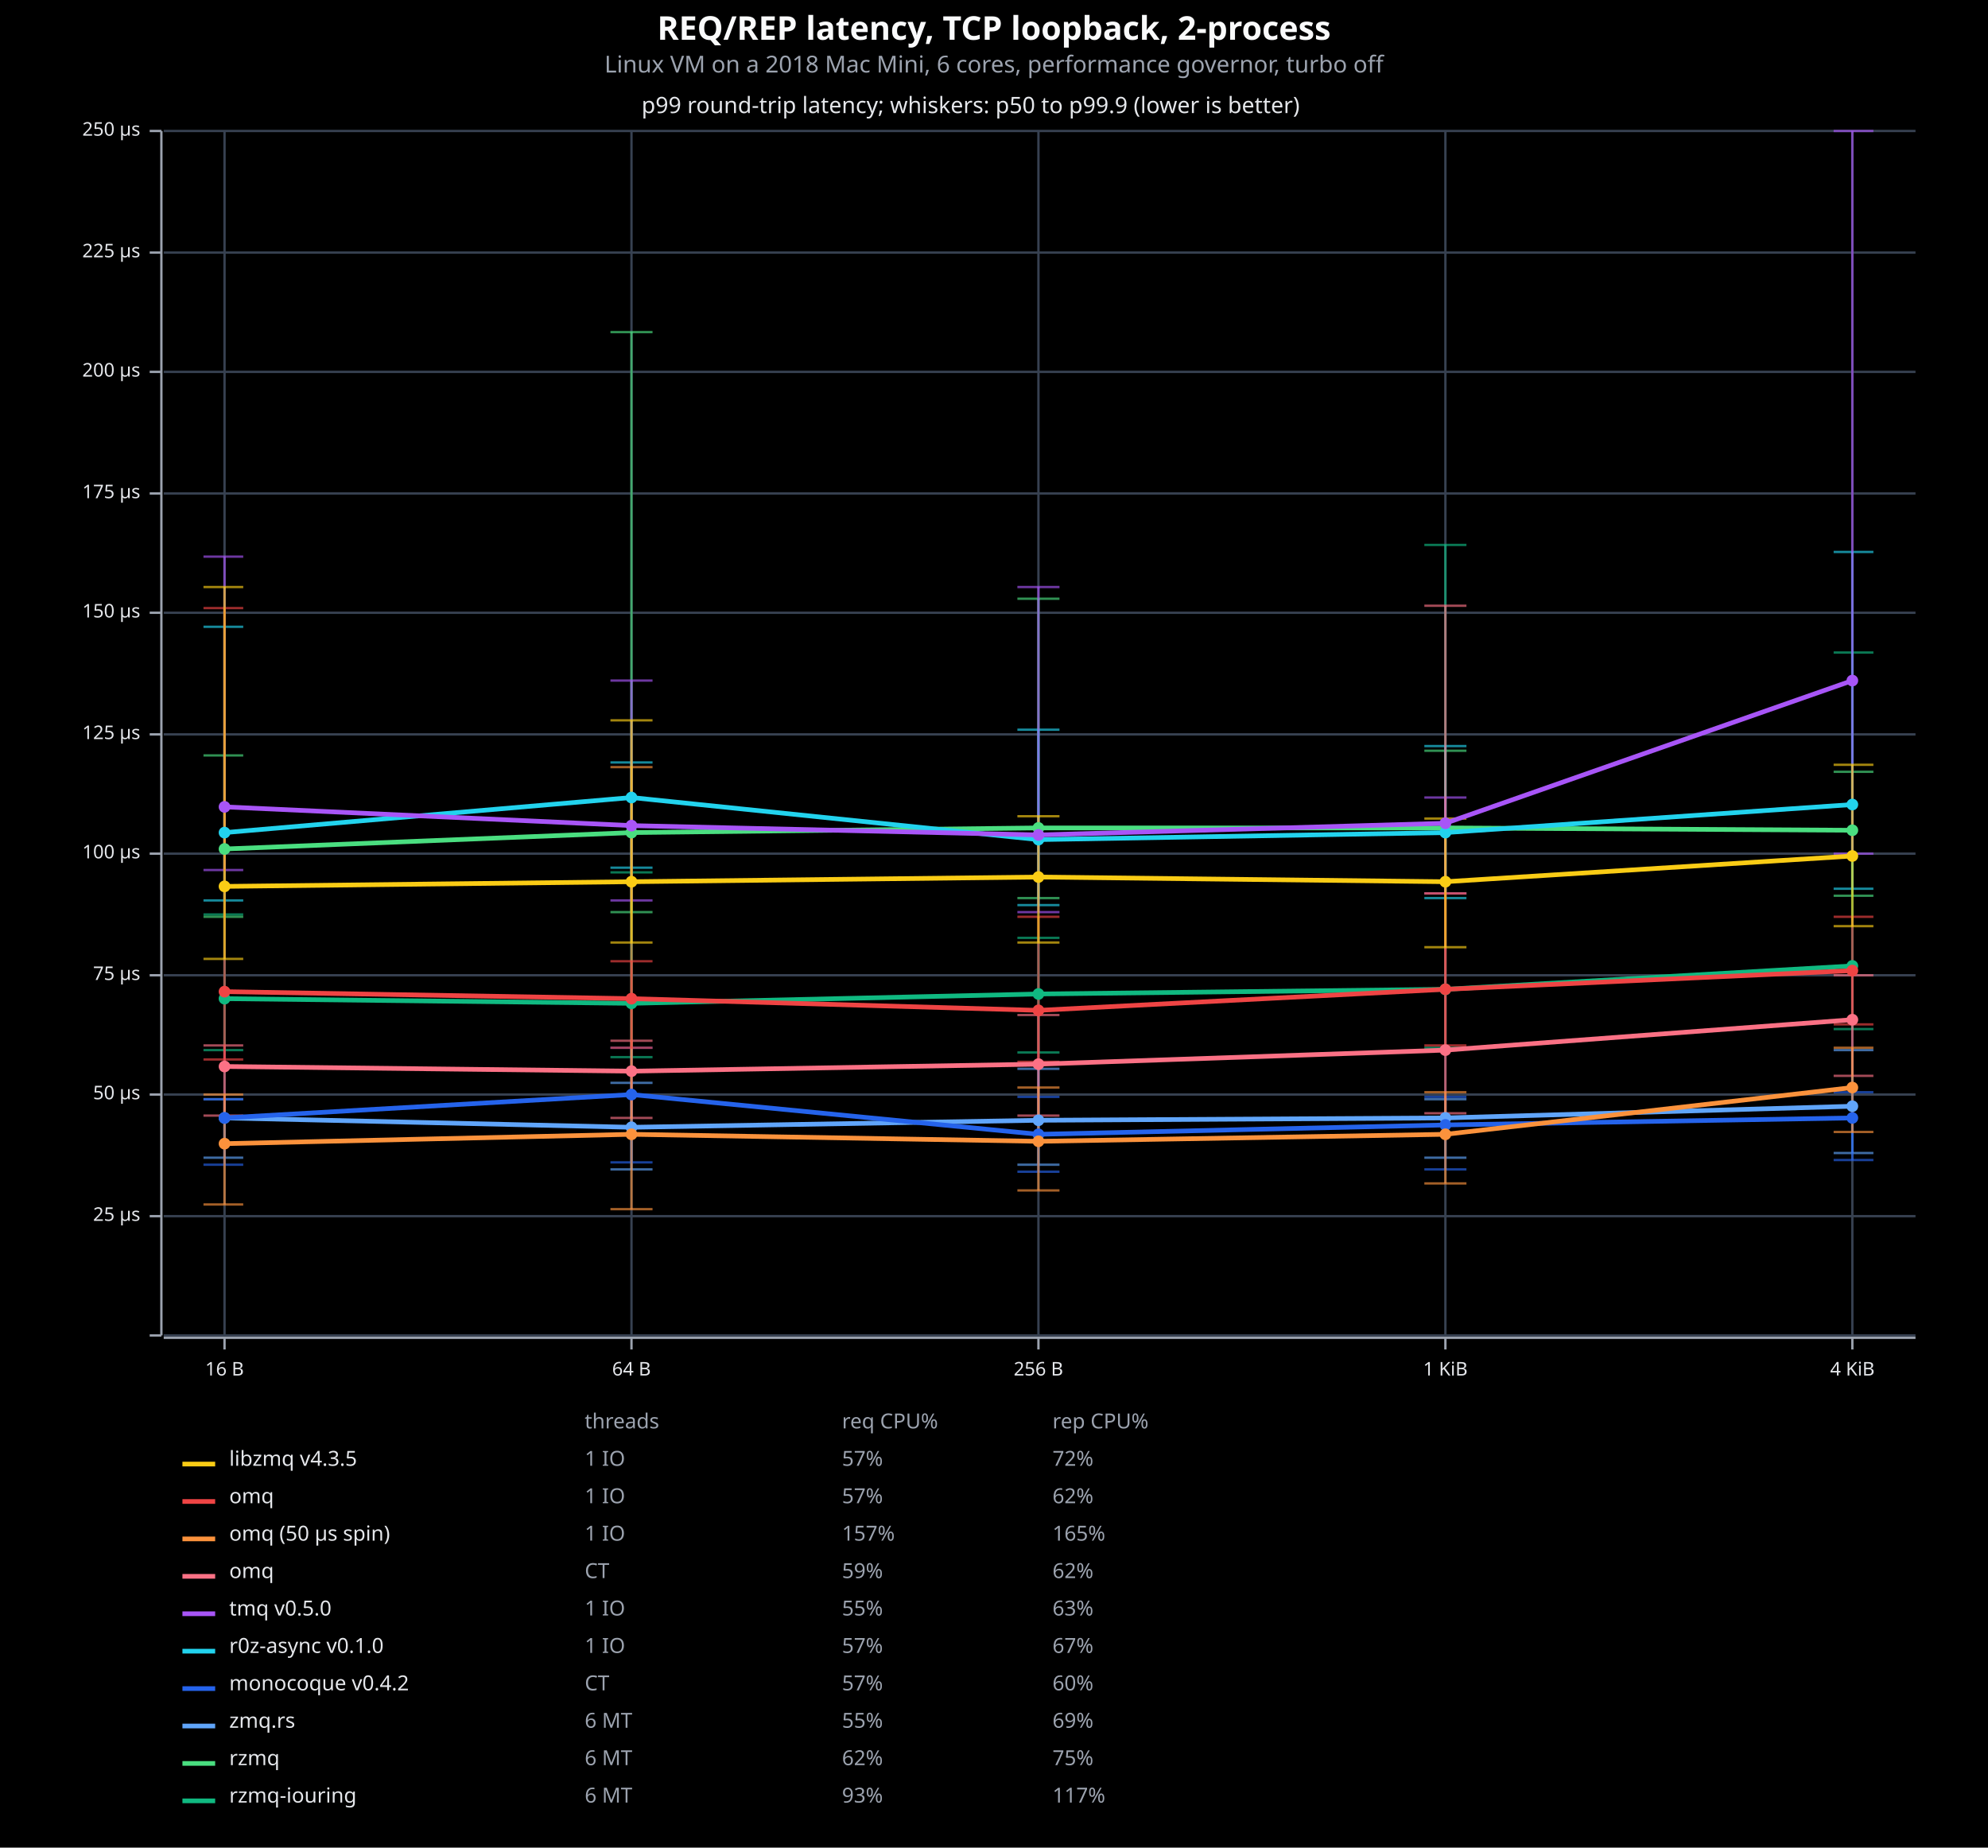
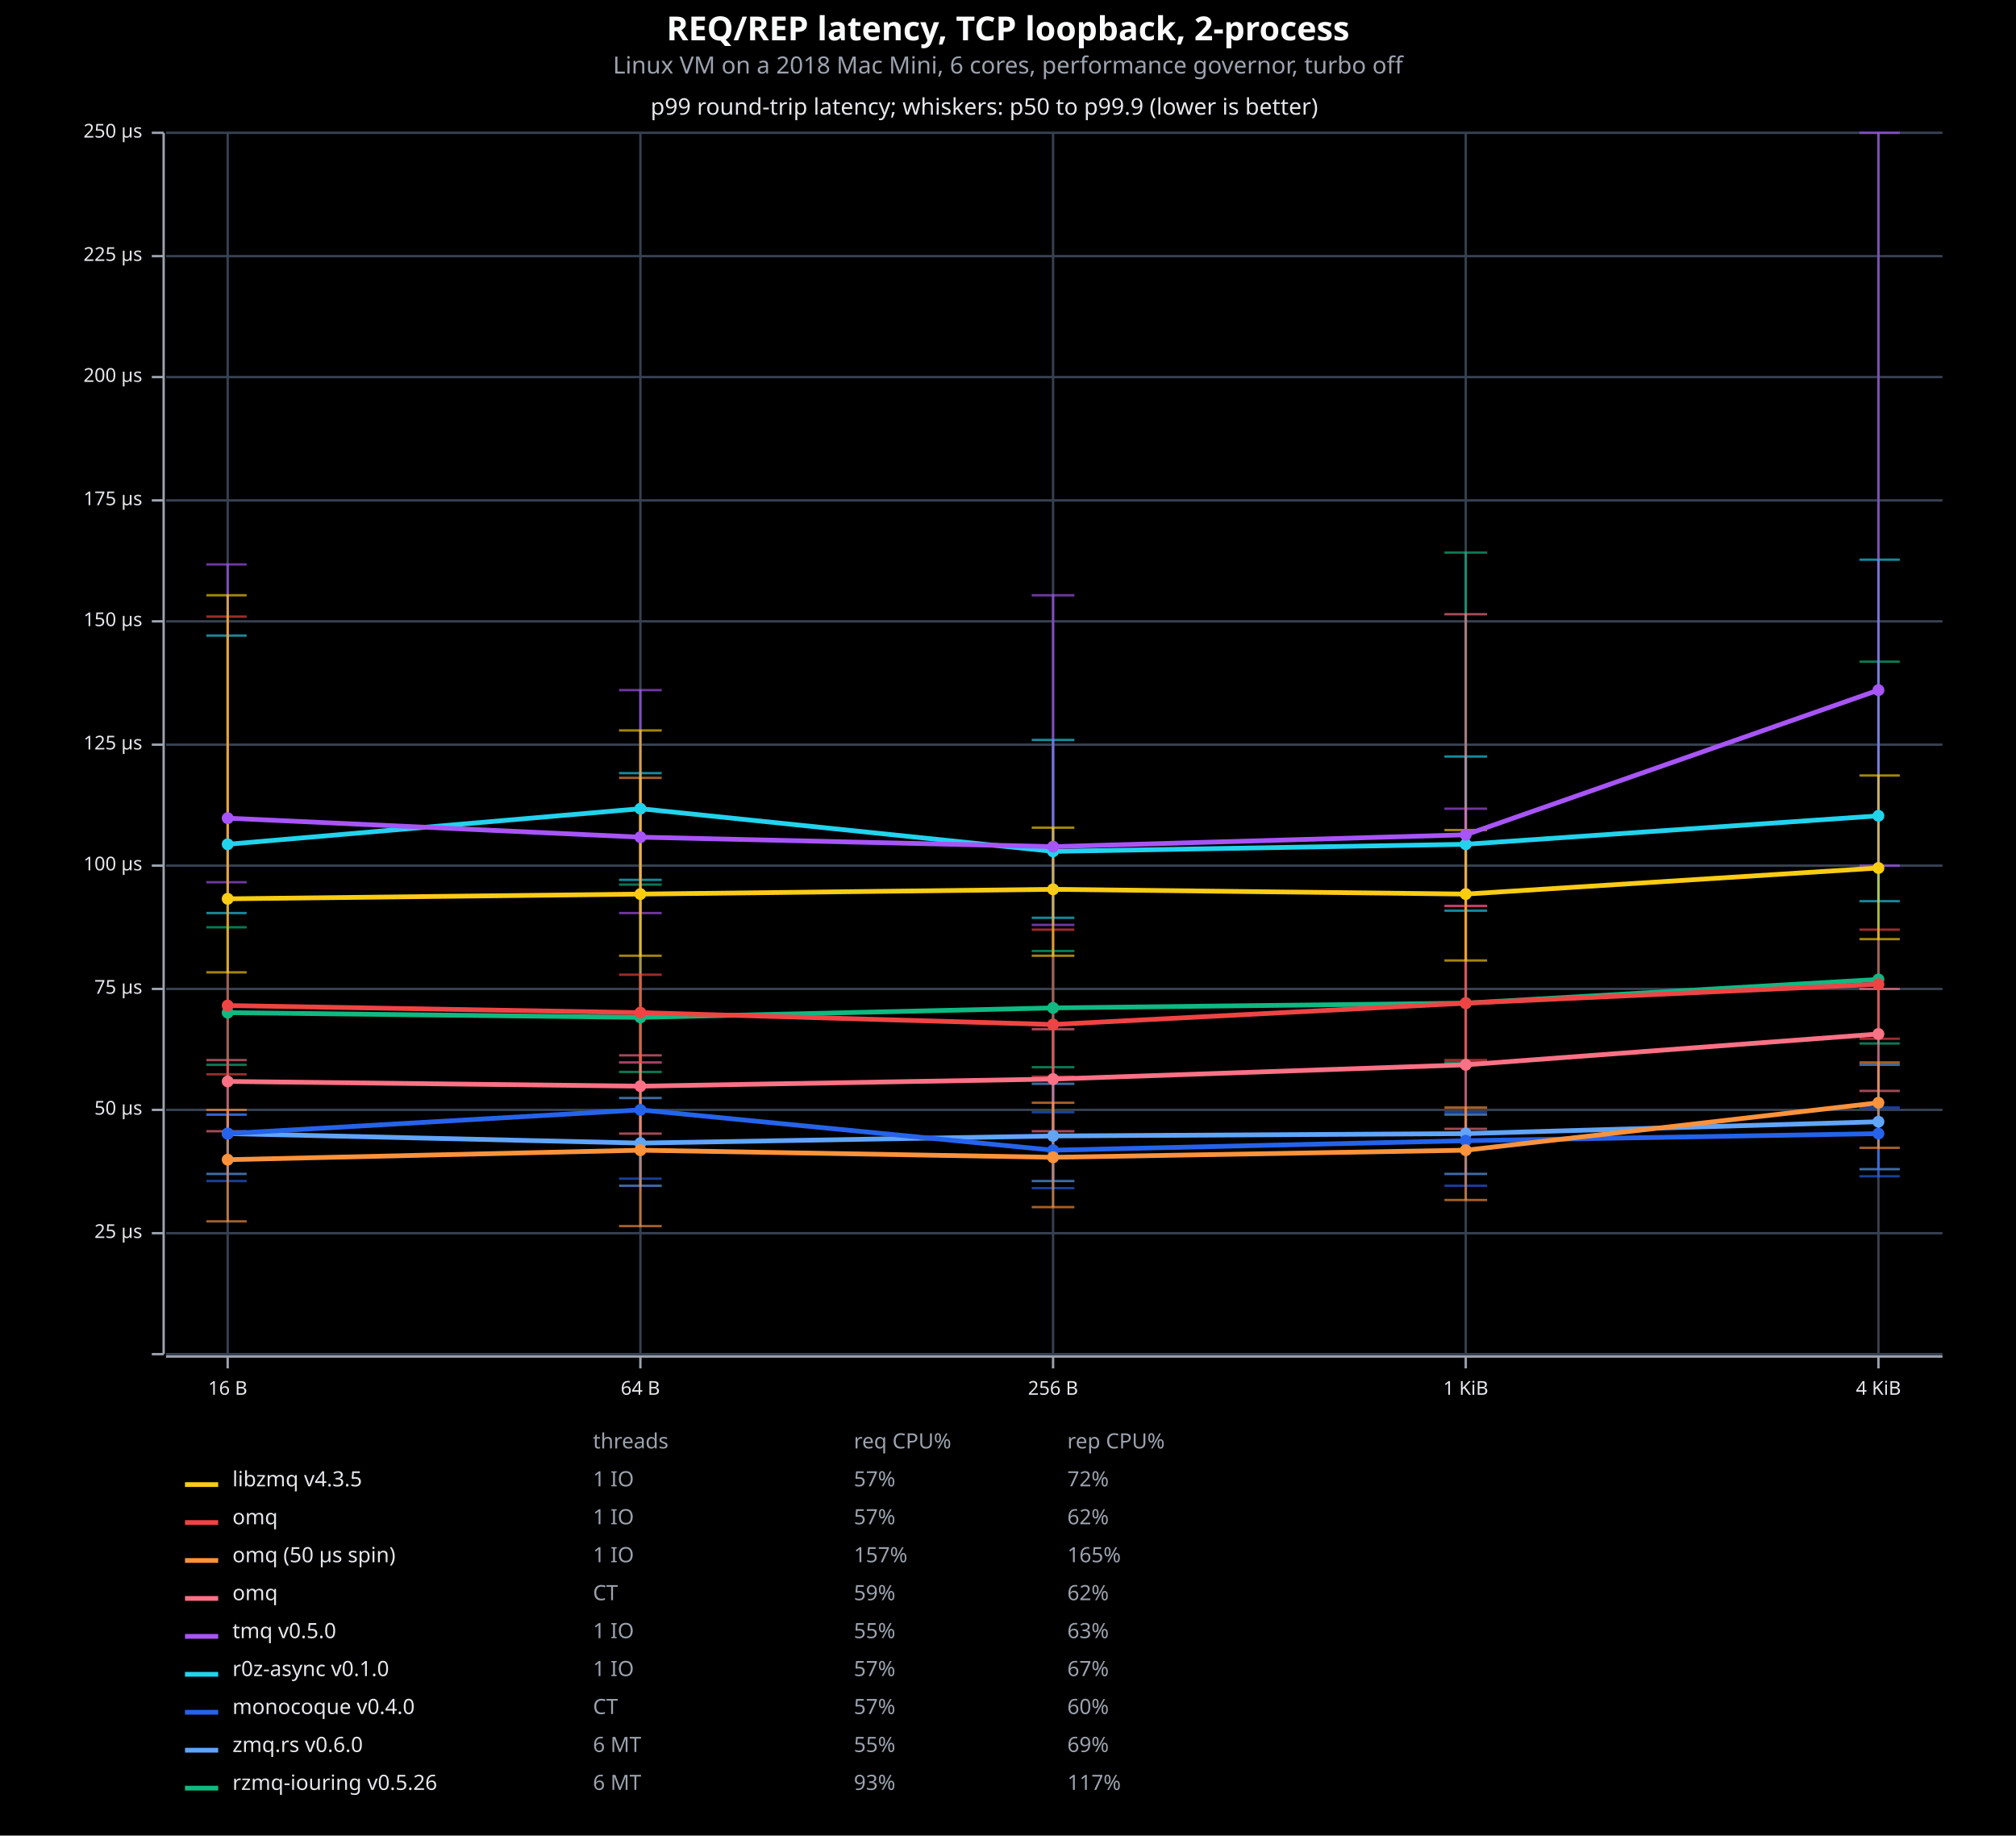
- <svg xmlns="http://www.w3.org/2000/svg" viewBox="0 0 850 790" font-family="system-ui, -apple-system, sans-serif">
-   <rect x="0" y="0" width="850" height="790" opacity="1" fill="#000000" stroke="none" />
+ <svg xmlns="http://www.w3.org/2000/svg" viewBox="0 0 850 774" font-family="system-ui, -apple-system, sans-serif">
+   <rect x="0" y="0" width="850" height="774" opacity="1" fill="#000000" stroke="none" />
  <text x="425" y="17" text-anchor="middle" font-family="sans-serif" font-size="14" font-weight="bold" fill="#F9FAFB">REQ/REP latency, TCP loopback, 2-process</text>
  <text x="425" y="31" text-anchor="middle" font-family="sans-serif" font-size="10" fill="#9CA3AF">Linux VM on a 2018 Mac Mini, 6 cores, performance governor, turbo off</text>
  <text x="415" y="41" dy="0.76em" text-anchor="middle" font-family="sans-serif" font-size="9.677" opacity="1" fill="#E5E7EB">
p99 round-trip latency; whiskers: p50 to p99.9 (lower is better)
</text>
  <line opacity="1" stroke="#374151" stroke-width="1" x1="96" y1="571" x2="96" y2="56" />
  <line opacity="1" stroke="#374151" stroke-width="1" x1="270" y1="571" x2="270" y2="56" />
  <line opacity="1" stroke="#374151" stroke-width="1" x1="444" y1="571" x2="444" y2="56" />
  <line opacity="1" stroke="#374151" stroke-width="1" x1="618" y1="571" x2="618" y2="56" />
  <line opacity="1" stroke="#374151" stroke-width="1" x1="792" y1="571" x2="792" y2="56" />
  <line opacity="1" stroke="#374151" stroke-width="1" x1="70" y1="571" x2="819" y2="571" />
  <line opacity="1" stroke="#374151" stroke-width="1" x1="70" y1="520" x2="819" y2="520" />
  <line opacity="1" stroke="#374151" stroke-width="1" x1="70" y1="468" x2="819" y2="468" />
  <line opacity="1" stroke="#374151" stroke-width="1" x1="70" y1="417" x2="819" y2="417" />
  <line opacity="1" stroke="#374151" stroke-width="1" x1="70" y1="365" x2="819" y2="365" />
  <line opacity="1" stroke="#374151" stroke-width="1" x1="70" y1="314" x2="819" y2="314" />
  <line opacity="1" stroke="#374151" stroke-width="1" x1="70" y1="262" x2="819" y2="262" />
  <line opacity="1" stroke="#374151" stroke-width="1" x1="70" y1="211" x2="819" y2="211" />
  <line opacity="1" stroke="#374151" stroke-width="1" x1="70" y1="159" x2="819" y2="159" />
  <line opacity="1" stroke="#374151" stroke-width="1" x1="70" y1="108" x2="819" y2="108" />
  <line opacity="1" stroke="#374151" stroke-width="1" x1="70" y1="56" x2="819" y2="56" />
  <polyline fill="none" opacity="1" stroke="#9CA3AF" stroke-width="1" points="69,56 69,571 " />
  <text x="60" y="571" dy="0.5ex" text-anchor="end" font-family="sans-serif" font-size="8.065" opacity="1" fill="#E5E7EB">

</text>
  <polyline fill="none" opacity="1" stroke="#9CA3AF" stroke-width="1" points="64,571 69,571 " />
  <text x="60" y="520" dy="0.5ex" text-anchor="end" font-family="sans-serif" font-size="8.065" opacity="1" fill="#E5E7EB">
25 μs
</text>
  <polyline fill="none" opacity="1" stroke="#9CA3AF" stroke-width="1" points="64,520 69,520 " />
  <text x="60" y="468" dy="0.5ex" text-anchor="end" font-family="sans-serif" font-size="8.065" opacity="1" fill="#E5E7EB">
50 μs
</text>
  <polyline fill="none" opacity="1" stroke="#9CA3AF" stroke-width="1" points="64,468 69,468 " />
  <text x="60" y="417" dy="0.5ex" text-anchor="end" font-family="sans-serif" font-size="8.065" opacity="1" fill="#E5E7EB">
75 μs
</text>
  <polyline fill="none" opacity="1" stroke="#9CA3AF" stroke-width="1" points="64,417 69,417 " />
  <text x="60" y="365" dy="0.5ex" text-anchor="end" font-family="sans-serif" font-size="8.065" opacity="1" fill="#E5E7EB">
100 μs
</text>
  <polyline fill="none" opacity="1" stroke="#9CA3AF" stroke-width="1" points="64,365 69,365 " />
  <text x="60" y="314" dy="0.5ex" text-anchor="end" font-family="sans-serif" font-size="8.065" opacity="1" fill="#E5E7EB">
125 μs
</text>
  <polyline fill="none" opacity="1" stroke="#9CA3AF" stroke-width="1" points="64,314 69,314 " />
  <text x="60" y="262" dy="0.5ex" text-anchor="end" font-family="sans-serif" font-size="8.065" opacity="1" fill="#E5E7EB">
150 μs
</text>
  <polyline fill="none" opacity="1" stroke="#9CA3AF" stroke-width="1" points="64,262 69,262 " />
  <text x="60" y="211" dy="0.5ex" text-anchor="end" font-family="sans-serif" font-size="8.065" opacity="1" fill="#E5E7EB">
175 μs
</text>
  <polyline fill="none" opacity="1" stroke="#9CA3AF" stroke-width="1" points="64,211 69,211 " />
  <text x="60" y="159" dy="0.5ex" text-anchor="end" font-family="sans-serif" font-size="8.065" opacity="1" fill="#E5E7EB">
200 μs
</text>
  <polyline fill="none" opacity="1" stroke="#9CA3AF" stroke-width="1" points="64,159 69,159 " />
  <text x="60" y="108" dy="0.5ex" text-anchor="end" font-family="sans-serif" font-size="8.065" opacity="1" fill="#E5E7EB">
225 μs
</text>
  <polyline fill="none" opacity="1" stroke="#9CA3AF" stroke-width="1" points="64,108 69,108 " />
  <text x="60" y="56" dy="0.5ex" text-anchor="end" font-family="sans-serif" font-size="8.065" opacity="1" fill="#E5E7EB">
250 μs
</text>
  <polyline fill="none" opacity="1" stroke="#9CA3AF" stroke-width="1" points="64,56 69,56 " />
  <polyline fill="none" opacity="1" stroke="#9CA3AF" stroke-width="1" points="70,572 819,572 " />
  <text x="96" y="582" dy="0.76em" text-anchor="middle" font-family="sans-serif" font-size="8.065" opacity="1" fill="#E5E7EB">
16 B
</text>
  <polyline fill="none" opacity="1" stroke="#9CA3AF" stroke-width="1" points="96,572 96,577 " />
  <text x="270" y="582" dy="0.76em" text-anchor="middle" font-family="sans-serif" font-size="8.065" opacity="1" fill="#E5E7EB">
64 B
</text>
  <polyline fill="none" opacity="1" stroke="#9CA3AF" stroke-width="1" points="270,572 270,577 " />
  <text x="444" y="582" dy="0.76em" text-anchor="middle" font-family="sans-serif" font-size="8.065" opacity="1" fill="#E5E7EB">
256 B
</text>
  <polyline fill="none" opacity="1" stroke="#9CA3AF" stroke-width="1" points="444,572 444,577 " />
  <text x="618" y="582" dy="0.76em" text-anchor="middle" font-family="sans-serif" font-size="8.065" opacity="1" fill="#E5E7EB">
1 KiB
</text>
  <polyline fill="none" opacity="1" stroke="#9CA3AF" stroke-width="1" points="618,572 618,577 " />
  <text x="792" y="582" dy="0.76em" text-anchor="middle" font-family="sans-serif" font-size="8.065" opacity="1" fill="#E5E7EB">
4 KiB
</text>
  <polyline fill="none" opacity="1" stroke="#9CA3AF" stroke-width="1" points="792,572 792,577 " />
  <polyline fill="none" opacity="0.65" stroke="#10B981" stroke-width="1" points="96,449 96,391 " />
  <polyline fill="none" opacity="0.65" stroke="#10B981" stroke-width="1" points="87,449 104,449 " />
  <polyline fill="none" opacity="0.65" stroke="#10B981" stroke-width="1" points="87,391 104,391 " />
  <polyline fill="none" opacity="0.65" stroke="#10B981" stroke-width="1" points="270,452 270,373 " />
  <polyline fill="none" opacity="0.65" stroke="#10B981" stroke-width="1" points="261,452 279,452 " />
  <polyline fill="none" opacity="0.65" stroke="#10B981" stroke-width="1" points="261,373 279,373 " />
  <polyline fill="none" opacity="0.65" stroke="#10B981" stroke-width="1" points="444,450 444,401 " />
  <polyline fill="none" opacity="0.65" stroke="#10B981" stroke-width="1" points="435,450 453,450 " />
  <polyline fill="none" opacity="0.65" stroke="#10B981" stroke-width="1" points="435,401 453,401 " />
  <polyline fill="none" opacity="0.65" stroke="#10B981" stroke-width="1" points="618,448 618,233 " />
  <polyline fill="none" opacity="0.65" stroke="#10B981" stroke-width="1" points="609,448 627,448 " />
  <polyline fill="none" opacity="0.65" stroke="#10B981" stroke-width="1" points="609,233 627,233 " />
  <polyline fill="none" opacity="0.65" stroke="#10B981" stroke-width="1" points="792,440 792,279 " />
  <polyline fill="none" opacity="0.65" stroke="#10B981" stroke-width="1" points="784,440 801,440 " />
  <polyline fill="none" opacity="0.65" stroke="#10B981" stroke-width="1" points="784,279 801,279 " />
-   <polyline fill="none" opacity="0.65" stroke="#4ADE80" stroke-width="1" points="96,392 96,323 " />
-   <polyline fill="none" opacity="0.65" stroke="#4ADE80" stroke-width="1" points="87,392 104,392 " />
-   <polyline fill="none" opacity="0.65" stroke="#4ADE80" stroke-width="1" points="87,323 104,323 " />
-   <polyline fill="none" opacity="0.65" stroke="#4ADE80" stroke-width="1" points="270,390 270,142 " />
-   <polyline fill="none" opacity="0.65" stroke="#4ADE80" stroke-width="1" points="261,390 279,390 " />
-   <polyline fill="none" opacity="0.65" stroke="#4ADE80" stroke-width="1" points="261,142 279,142 " />
-   <polyline fill="none" opacity="0.65" stroke="#4ADE80" stroke-width="1" points="444,384 444,256 " />
-   <polyline fill="none" opacity="0.65" stroke="#4ADE80" stroke-width="1" points="435,384 453,384 " />
-   <polyline fill="none" opacity="0.65" stroke="#4ADE80" stroke-width="1" points="435,256 453,256 " />
-   <polyline fill="none" opacity="0.65" stroke="#4ADE80" stroke-width="1" points="618,382 618,321 " />
-   <polyline fill="none" opacity="0.65" stroke="#4ADE80" stroke-width="1" points="609,382 627,382 " />
-   <polyline fill="none" opacity="0.65" stroke="#4ADE80" stroke-width="1" points="609,321 627,321 " />
-   <polyline fill="none" opacity="0.65" stroke="#4ADE80" stroke-width="1" points="792,383 792,330 " />
-   <polyline fill="none" opacity="0.65" stroke="#4ADE80" stroke-width="1" points="784,383 801,383 " />
-   <polyline fill="none" opacity="0.65" stroke="#4ADE80" stroke-width="1" points="784,330 801,330 " />
  <polyline fill="none" opacity="0.65" stroke="#60A5FA" stroke-width="1" points="96,495 96,470 " />
  <polyline fill="none" opacity="0.65" stroke="#60A5FA" stroke-width="1" points="87,495 104,495 " />
  <polyline fill="none" opacity="0.65" stroke="#60A5FA" stroke-width="1" points="87,470 104,470 " />
  <polyline fill="none" opacity="0.65" stroke="#60A5FA" stroke-width="1" points="270,500 270,463 " />
  <polyline fill="none" opacity="0.65" stroke="#60A5FA" stroke-width="1" points="261,500 279,500 " />
  <polyline fill="none" opacity="0.65" stroke="#60A5FA" stroke-width="1" points="261,463 279,463 " />
  <polyline fill="none" opacity="0.65" stroke="#60A5FA" stroke-width="1" points="444,498 444,457 " />
  <polyline fill="none" opacity="0.65" stroke="#60A5FA" stroke-width="1" points="435,498 453,498 " />
  <polyline fill="none" opacity="0.65" stroke="#60A5FA" stroke-width="1" points="435,457 453,457 " />
  <polyline fill="none" opacity="0.65" stroke="#60A5FA" stroke-width="1" points="618,495 618,470 " />
  <polyline fill="none" opacity="0.65" stroke="#60A5FA" stroke-width="1" points="609,495 627,495 " />
  <polyline fill="none" opacity="0.65" stroke="#60A5FA" stroke-width="1" points="609,470 627,470 " />
  <polyline fill="none" opacity="0.65" stroke="#60A5FA" stroke-width="1" points="792,493 792,449 " />
  <polyline fill="none" opacity="0.65" stroke="#60A5FA" stroke-width="1" points="784,493 801,493 " />
  <polyline fill="none" opacity="0.65" stroke="#60A5FA" stroke-width="1" points="784,449 801,449 " />
  <polyline fill="none" opacity="0.65" stroke="#2563EB" stroke-width="1" points="96,498 96,470 " />
  <polyline fill="none" opacity="0.65" stroke="#2563EB" stroke-width="1" points="87,498 104,498 " />
  <polyline fill="none" opacity="0.65" stroke="#2563EB" stroke-width="1" points="87,470 104,470 " />
  <polyline fill="none" opacity="0.65" stroke="#2563EB" stroke-width="1" points="270,497 270,448 " />
  <polyline fill="none" opacity="0.65" stroke="#2563EB" stroke-width="1" points="261,497 279,497 " />
  <polyline fill="none" opacity="0.65" stroke="#2563EB" stroke-width="1" points="261,448 279,448 " />
  <polyline fill="none" opacity="0.65" stroke="#2563EB" stroke-width="1" points="444,501 444,469 " />
  <polyline fill="none" opacity="0.65" stroke="#2563EB" stroke-width="1" points="435,501 453,501 " />
  <polyline fill="none" opacity="0.65" stroke="#2563EB" stroke-width="1" points="435,469 453,469 " />
  <polyline fill="none" opacity="0.65" stroke="#2563EB" stroke-width="1" points="618,500 618,469 " />
  <polyline fill="none" opacity="0.65" stroke="#2563EB" stroke-width="1" points="609,500 627,500 " />
  <polyline fill="none" opacity="0.65" stroke="#2563EB" stroke-width="1" points="609,469 627,469 " />
  <polyline fill="none" opacity="0.65" stroke="#2563EB" stroke-width="1" points="792,496 792,467 " />
  <polyline fill="none" opacity="0.65" stroke="#2563EB" stroke-width="1" points="784,496 801,496 " />
  <polyline fill="none" opacity="0.65" stroke="#2563EB" stroke-width="1" points="784,467 801,467 " />
  <polyline fill="none" opacity="0.65" stroke="#22D3EE" stroke-width="1" points="96,385 96,268 " />
  <polyline fill="none" opacity="0.65" stroke="#22D3EE" stroke-width="1" points="87,385 104,385 " />
  <polyline fill="none" opacity="0.65" stroke="#22D3EE" stroke-width="1" points="87,268 104,268 " />
  <polyline fill="none" opacity="0.65" stroke="#22D3EE" stroke-width="1" points="270,371 270,326 " />
  <polyline fill="none" opacity="0.65" stroke="#22D3EE" stroke-width="1" points="261,371 279,371 " />
  <polyline fill="none" opacity="0.65" stroke="#22D3EE" stroke-width="1" points="261,326 279,326 " />
  <polyline fill="none" opacity="0.65" stroke="#22D3EE" stroke-width="1" points="444,387 444,312 " />
  <polyline fill="none" opacity="0.65" stroke="#22D3EE" stroke-width="1" points="435,387 453,387 " />
  <polyline fill="none" opacity="0.65" stroke="#22D3EE" stroke-width="1" points="435,312 453,312 " />
  <polyline fill="none" opacity="0.65" stroke="#22D3EE" stroke-width="1" points="618,384 618,319 " />
  <polyline fill="none" opacity="0.65" stroke="#22D3EE" stroke-width="1" points="609,384 627,384 " />
  <polyline fill="none" opacity="0.65" stroke="#22D3EE" stroke-width="1" points="609,319 627,319 " />
  <polyline fill="none" opacity="0.65" stroke="#22D3EE" stroke-width="1" points="792,380 792,236 " />
  <polyline fill="none" opacity="0.65" stroke="#22D3EE" stroke-width="1" points="784,380 801,380 " />
  <polyline fill="none" opacity="0.65" stroke="#22D3EE" stroke-width="1" points="784,236 801,236 " />
  <polyline fill="none" opacity="0.65" stroke="#A855F7" stroke-width="1" points="96,372 96,238 " />
  <polyline fill="none" opacity="0.65" stroke="#A855F7" stroke-width="1" points="87,372 104,372 " />
  <polyline fill="none" opacity="0.65" stroke="#A855F7" stroke-width="1" points="87,238 104,238 " />
  <polyline fill="none" opacity="0.65" stroke="#A855F7" stroke-width="1" points="270,385 270,291 " />
  <polyline fill="none" opacity="0.65" stroke="#A855F7" stroke-width="1" points="261,385 279,385 " />
  <polyline fill="none" opacity="0.65" stroke="#A855F7" stroke-width="1" points="261,291 279,291 " />
  <polyline fill="none" opacity="0.65" stroke="#A855F7" stroke-width="1" points="444,390 444,251 " />
  <polyline fill="none" opacity="0.65" stroke="#A855F7" stroke-width="1" points="435,390 453,390 " />
  <polyline fill="none" opacity="0.65" stroke="#A855F7" stroke-width="1" points="435,251 453,251 " />
  <polyline fill="none" opacity="0.65" stroke="#A855F7" stroke-width="1" points="618,382 618,341 " />
  <polyline fill="none" opacity="0.65" stroke="#A855F7" stroke-width="1" points="609,382 627,382 " />
  <polyline fill="none" opacity="0.65" stroke="#A855F7" stroke-width="1" points="609,341 627,341 " />
  <polyline fill="none" opacity="0.65" stroke="#A855F7" stroke-width="1" points="792,365 792,56 " />
  <polyline fill="none" opacity="0.65" stroke="#A855F7" stroke-width="1" points="784,365 801,365 " />
  <polyline fill="none" opacity="0.65" stroke="#A855F7" stroke-width="1" points="784,56 801,56 " />
  <polyline fill="none" opacity="0.65" stroke="#FB7185" stroke-width="1" points="96,477 96,447 " />
  <polyline fill="none" opacity="0.65" stroke="#FB7185" stroke-width="1" points="87,477 104,477 " />
  <polyline fill="none" opacity="0.65" stroke="#FB7185" stroke-width="1" points="87,447 104,447 " />
  <polyline fill="none" opacity="0.65" stroke="#FB7185" stroke-width="1" points="270,478 270,445 " />
  <polyline fill="none" opacity="0.65" stroke="#FB7185" stroke-width="1" points="261,478 279,478 " />
  <polyline fill="none" opacity="0.65" stroke="#FB7185" stroke-width="1" points="261,445 279,445 " />
  <polyline fill="none" opacity="0.65" stroke="#FB7185" stroke-width="1" points="444,477 444,434 " />
  <polyline fill="none" opacity="0.65" stroke="#FB7185" stroke-width="1" points="435,477 453,477 " />
  <polyline fill="none" opacity="0.65" stroke="#FB7185" stroke-width="1" points="435,434 453,434 " />
  <polyline fill="none" opacity="0.65" stroke="#FB7185" stroke-width="1" points="618,476 618,259 " />
  <polyline fill="none" opacity="0.65" stroke="#FB7185" stroke-width="1" points="609,476 627,476 " />
  <polyline fill="none" opacity="0.65" stroke="#FB7185" stroke-width="1" points="609,259 627,259 " />
  <polyline fill="none" opacity="0.65" stroke="#FB7185" stroke-width="1" points="792,460 792,417 " />
  <polyline fill="none" opacity="0.65" stroke="#FB7185" stroke-width="1" points="784,460 801,460 " />
  <polyline fill="none" opacity="0.65" stroke="#FB7185" stroke-width="1" points="784,417 801,417 " />
  <polyline fill="none" opacity="0.65" stroke="#FB923C" stroke-width="1" points="96,515 96,468 " />
  <polyline fill="none" opacity="0.65" stroke="#FB923C" stroke-width="1" points="87,515 104,515 " />
  <polyline fill="none" opacity="0.65" stroke="#FB923C" stroke-width="1" points="87,468 104,468 " />
  <polyline fill="none" opacity="0.65" stroke="#FB923C" stroke-width="1" points="270,517 270,328 " />
  <polyline fill="none" opacity="0.65" stroke="#FB923C" stroke-width="1" points="261,517 279,517 " />
  <polyline fill="none" opacity="0.65" stroke="#FB923C" stroke-width="1" points="261,328 279,328 " />
  <polyline fill="none" opacity="0.65" stroke="#FB923C" stroke-width="1" points="444,509 444,465 " />
  <polyline fill="none" opacity="0.65" stroke="#FB923C" stroke-width="1" points="435,509 453,509 " />
  <polyline fill="none" opacity="0.65" stroke="#FB923C" stroke-width="1" points="435,465 453,465 " />
  <polyline fill="none" opacity="0.65" stroke="#FB923C" stroke-width="1" points="618,506 618,467 " />
  <polyline fill="none" opacity="0.65" stroke="#FB923C" stroke-width="1" points="609,506 627,506 " />
  <polyline fill="none" opacity="0.65" stroke="#FB923C" stroke-width="1" points="609,467 627,467 " />
  <polyline fill="none" opacity="0.65" stroke="#FB923C" stroke-width="1" points="792,484 792,448 " />
  <polyline fill="none" opacity="0.65" stroke="#FB923C" stroke-width="1" points="784,484 801,484 " />
  <polyline fill="none" opacity="0.65" stroke="#FB923C" stroke-width="1" points="784,448 801,448 " />
  <polyline fill="none" opacity="0.65" stroke="#EF4444" stroke-width="1" points="96,453 96,260 " />
  <polyline fill="none" opacity="0.65" stroke="#EF4444" stroke-width="1" points="87,453 104,453 " />
  <polyline fill="none" opacity="0.65" stroke="#EF4444" stroke-width="1" points="87,260 104,260 " />
  <polyline fill="none" opacity="0.65" stroke="#EF4444" stroke-width="1" points="270,448 270,411 " />
  <polyline fill="none" opacity="0.65" stroke="#EF4444" stroke-width="1" points="261,448 279,448 " />
  <polyline fill="none" opacity="0.65" stroke="#EF4444" stroke-width="1" points="261,411 279,411 " />
  <polyline fill="none" opacity="0.65" stroke="#EF4444" stroke-width="1" points="444,454 444,392 " />
  <polyline fill="none" opacity="0.65" stroke="#EF4444" stroke-width="1" points="435,454 453,454 " />
  <polyline fill="none" opacity="0.65" stroke="#EF4444" stroke-width="1" points="435,392 453,392 " />
  <polyline fill="none" opacity="0.65" stroke="#EF4444" stroke-width="1" points="618,447 618,382 " />
  <polyline fill="none" opacity="0.65" stroke="#EF4444" stroke-width="1" points="609,447 627,447 " />
  <polyline fill="none" opacity="0.65" stroke="#EF4444" stroke-width="1" points="609,382 627,382 " />
  <polyline fill="none" opacity="0.65" stroke="#EF4444" stroke-width="1" points="792,438 792,392 " />
  <polyline fill="none" opacity="0.65" stroke="#EF4444" stroke-width="1" points="784,438 801,438 " />
  <polyline fill="none" opacity="0.65" stroke="#EF4444" stroke-width="1" points="784,392 801,392 " />
  <polyline fill="none" opacity="0.65" stroke="#FACC15" stroke-width="1" points="96,410 96,251 " />
  <polyline fill="none" opacity="0.65" stroke="#FACC15" stroke-width="1" points="87,410 104,410 " />
  <polyline fill="none" opacity="0.65" stroke="#FACC15" stroke-width="1" points="87,251 104,251 " />
  <polyline fill="none" opacity="0.65" stroke="#FACC15" stroke-width="1" points="270,403 270,308 " />
  <polyline fill="none" opacity="0.65" stroke="#FACC15" stroke-width="1" points="261,403 279,403 " />
  <polyline fill="none" opacity="0.65" stroke="#FACC15" stroke-width="1" points="261,308 279,308 " />
  <polyline fill="none" opacity="0.65" stroke="#FACC15" stroke-width="1" points="444,403 444,349 " />
  <polyline fill="none" opacity="0.65" stroke="#FACC15" stroke-width="1" points="435,403 453,403 " />
  <polyline fill="none" opacity="0.65" stroke="#FACC15" stroke-width="1" points="435,349 453,349 " />
  <polyline fill="none" opacity="0.65" stroke="#FACC15" stroke-width="1" points="618,405 618,350 " />
  <polyline fill="none" opacity="0.65" stroke="#FACC15" stroke-width="1" points="609,405 627,405 " />
  <polyline fill="none" opacity="0.65" stroke="#FACC15" stroke-width="1" points="609,350 627,350 " />
  <polyline fill="none" opacity="0.65" stroke="#FACC15" stroke-width="1" points="792,396 792,327 " />
  <polyline fill="none" opacity="0.65" stroke="#FACC15" stroke-width="1" points="784,396 801,396 " />
  <polyline fill="none" opacity="0.65" stroke="#FACC15" stroke-width="1" points="784,327 801,327 " />
  <polyline fill="none" opacity="1" stroke="#10B981" stroke-width="2" points="96,427 270,429 444,425 618,423 792,413 " />
  <circle cx="96" cy="427" r="2.5" opacity="1" fill="#10B981" stroke="none" stroke-width="1" />
  <circle cx="270" cy="429" r="2.5" opacity="1" fill="#10B981" stroke="none" stroke-width="1" />
  <circle cx="444" cy="425" r="2.5" opacity="1" fill="#10B981" stroke="none" stroke-width="1" />
  <circle cx="618" cy="423" r="2.5" opacity="1" fill="#10B981" stroke="none" stroke-width="1" />
  <circle cx="792" cy="413" r="2.5" opacity="1" fill="#10B981" stroke="none" stroke-width="1" />
-   <polyline fill="none" opacity="1" stroke="#4ADE80" stroke-width="2" points="96,363 270,356 444,354 618,354 792,355 " />
-   <circle cx="96" cy="363" r="2.5" opacity="1" fill="#4ADE80" stroke="none" stroke-width="1" />
-   <circle cx="270" cy="356" r="2.5" opacity="1" fill="#4ADE80" stroke="none" stroke-width="1" />
-   <circle cx="444" cy="354" r="2.5" opacity="1" fill="#4ADE80" stroke="none" stroke-width="1" />
-   <circle cx="618" cy="354" r="2.5" opacity="1" fill="#4ADE80" stroke="none" stroke-width="1" />
-   <circle cx="792" cy="355" r="2.5" opacity="1" fill="#4ADE80" stroke="none" stroke-width="1" />
  <polyline fill="none" opacity="1" stroke="#60A5FA" stroke-width="2" points="96,478 270,482 444,479 618,478 792,473 " />
  <circle cx="96" cy="478" r="2.5" opacity="1" fill="#60A5FA" stroke="none" stroke-width="1" />
  <circle cx="270" cy="482" r="2.5" opacity="1" fill="#60A5FA" stroke="none" stroke-width="1" />
  <circle cx="444" cy="479" r="2.5" opacity="1" fill="#60A5FA" stroke="none" stroke-width="1" />
  <circle cx="618" cy="478" r="2.5" opacity="1" fill="#60A5FA" stroke="none" stroke-width="1" />
  <circle cx="792" cy="473" r="2.5" opacity="1" fill="#60A5FA" stroke="none" stroke-width="1" />
  <polyline fill="none" opacity="1" stroke="#2563EB" stroke-width="2" points="96,478 270,468 444,485 618,481 792,478 " />
  <circle cx="96" cy="478" r="2.5" opacity="1" fill="#2563EB" stroke="none" stroke-width="1" />
  <circle cx="270" cy="468" r="2.5" opacity="1" fill="#2563EB" stroke="none" stroke-width="1" />
  <circle cx="444" cy="485" r="2.5" opacity="1" fill="#2563EB" stroke="none" stroke-width="1" />
  <circle cx="618" cy="481" r="2.5" opacity="1" fill="#2563EB" stroke="none" stroke-width="1" />
  <circle cx="792" cy="478" r="2.5" opacity="1" fill="#2563EB" stroke="none" stroke-width="1" />
  <polyline fill="none" opacity="1" stroke="#22D3EE" stroke-width="2" points="96,356 270,341 444,359 618,356 792,344 " />
  <circle cx="96" cy="356" r="2.5" opacity="1" fill="#22D3EE" stroke="none" stroke-width="1" />
  <circle cx="270" cy="341" r="2.5" opacity="1" fill="#22D3EE" stroke="none" stroke-width="1" />
  <circle cx="444" cy="359" r="2.5" opacity="1" fill="#22D3EE" stroke="none" stroke-width="1" />
  <circle cx="618" cy="356" r="2.5" opacity="1" fill="#22D3EE" stroke="none" stroke-width="1" />
  <circle cx="792" cy="344" r="2.5" opacity="1" fill="#22D3EE" stroke="none" stroke-width="1" />
  <polyline fill="none" opacity="1" stroke="#A855F7" stroke-width="2" points="96,345 270,353 444,357 618,352 792,291 " />
  <circle cx="96" cy="345" r="2.5" opacity="1" fill="#A855F7" stroke="none" stroke-width="1" />
  <circle cx="270" cy="353" r="2.5" opacity="1" fill="#A855F7" stroke="none" stroke-width="1" />
  <circle cx="444" cy="357" r="2.5" opacity="1" fill="#A855F7" stroke="none" stroke-width="1" />
  <circle cx="618" cy="352" r="2.5" opacity="1" fill="#A855F7" stroke="none" stroke-width="1" />
  <circle cx="792" cy="291" r="2.5" opacity="1" fill="#A855F7" stroke="none" stroke-width="1" />
  <polyline fill="none" opacity="1" stroke="#FB7185" stroke-width="2" points="96,456 270,458 444,455 618,449 792,436 " />
  <circle cx="96" cy="456" r="2.5" opacity="1" fill="#FB7185" stroke="none" stroke-width="1" />
  <circle cx="270" cy="458" r="2.5" opacity="1" fill="#FB7185" stroke="none" stroke-width="1" />
  <circle cx="444" cy="455" r="2.5" opacity="1" fill="#FB7185" stroke="none" stroke-width="1" />
  <circle cx="618" cy="449" r="2.5" opacity="1" fill="#FB7185" stroke="none" stroke-width="1" />
  <circle cx="792" cy="436" r="2.5" opacity="1" fill="#FB7185" stroke="none" stroke-width="1" />
  <polyline fill="none" opacity="1" stroke="#FB923C" stroke-width="2" points="96,489 270,485 444,488 618,485 792,465 " />
  <circle cx="96" cy="489" r="2.5" opacity="1" fill="#FB923C" stroke="none" stroke-width="1" />
  <circle cx="270" cy="485" r="2.5" opacity="1" fill="#FB923C" stroke="none" stroke-width="1" />
  <circle cx="444" cy="488" r="2.5" opacity="1" fill="#FB923C" stroke="none" stroke-width="1" />
  <circle cx="618" cy="485" r="2.5" opacity="1" fill="#FB923C" stroke="none" stroke-width="1" />
  <circle cx="792" cy="465" r="2.5" opacity="1" fill="#FB923C" stroke="none" stroke-width="1" />
  <polyline fill="none" opacity="1" stroke="#EF4444" stroke-width="2" points="96,424 270,427 444,432 618,423 792,415 " />
  <circle cx="96" cy="424" r="2.5" opacity="1" fill="#EF4444" stroke="none" stroke-width="1" />
  <circle cx="270" cy="427" r="2.5" opacity="1" fill="#EF4444" stroke="none" stroke-width="1" />
  <circle cx="444" cy="432" r="2.5" opacity="1" fill="#EF4444" stroke="none" stroke-width="1" />
  <circle cx="618" cy="423" r="2.5" opacity="1" fill="#EF4444" stroke="none" stroke-width="1" />
  <circle cx="792" cy="415" r="2.5" opacity="1" fill="#EF4444" stroke="none" stroke-width="1" />
  <polyline fill="none" opacity="1" stroke="#FACC15" stroke-width="2" points="96,379 270,377 444,375 618,377 792,366 " />
  <circle cx="96" cy="379" r="2.5" opacity="1" fill="#FACC15" stroke="none" stroke-width="1" />
  <circle cx="270" cy="377" r="2.5" opacity="1" fill="#FACC15" stroke="none" stroke-width="1" />
  <circle cx="444" cy="375" r="2.5" opacity="1" fill="#FACC15" stroke="none" stroke-width="1" />
  <circle cx="618" cy="377" r="2.5" opacity="1" fill="#FACC15" stroke="none" stroke-width="1" />
  <circle cx="792" cy="366" r="2.5" opacity="1" fill="#FACC15" stroke="none" stroke-width="1" />
  <text x="250" y="604" dy="0.76em" text-anchor="start" font-family="sans-serif" font-size="8.871" opacity="1" fill="#9CA3AF">
threads
</text>
  <text x="360" y="604" dy="0.76em" text-anchor="start" font-family="sans-serif" font-size="8.871" opacity="1" fill="#9CA3AF">
req CPU%
</text>
  <text x="450" y="604" dy="0.76em" text-anchor="start" font-family="sans-serif" font-size="8.871" opacity="1" fill="#9CA3AF">
rep CPU%
</text>
  <polyline fill="none" opacity="1" stroke="#FACC15" stroke-width="2" points="78,626 92,626 " />
  <text x="98" y="620" dy="0.76em" text-anchor="start" font-family="sans-serif" font-size="8.871" opacity="1" fill="#E5E7EB">
libzmq v4.3.5
</text>
  <text x="250" y="620" dy="0.76em" text-anchor="start" font-family="sans-serif" font-size="8.871" opacity="1" fill="#9CA3AF">
1 IO
</text>
  <text x="360" y="620" dy="0.76em" text-anchor="start" font-family="sans-serif" font-size="8.871" opacity="1" fill="#9CA3AF">
57%
</text>
  <text x="450" y="620" dy="0.76em" text-anchor="start" font-family="sans-serif" font-size="8.871" opacity="1" fill="#9CA3AF">
72%
</text>
  <polyline fill="none" opacity="1" stroke="#EF4444" stroke-width="2" points="78,642 92,642 " />
  <text x="98" y="636" dy="0.76em" text-anchor="start" font-family="sans-serif" font-size="8.871" opacity="1" fill="#E5E7EB">
omq
</text>
  <text x="250" y="636" dy="0.76em" text-anchor="start" font-family="sans-serif" font-size="8.871" opacity="1" fill="#9CA3AF">
1 IO
</text>
  <text x="360" y="636" dy="0.76em" text-anchor="start" font-family="sans-serif" font-size="8.871" opacity="1" fill="#9CA3AF">
57%
</text>
  <text x="450" y="636" dy="0.76em" text-anchor="start" font-family="sans-serif" font-size="8.871" opacity="1" fill="#9CA3AF">
62%
</text>
  <polyline fill="none" opacity="1" stroke="#FB923C" stroke-width="2" points="78,658 92,658 " />
  <text x="98" y="652" dy="0.76em" text-anchor="start" font-family="sans-serif" font-size="8.871" opacity="1" fill="#E5E7EB">
omq (50 μs spin)
</text>
  <text x="250" y="652" dy="0.76em" text-anchor="start" font-family="sans-serif" font-size="8.871" opacity="1" fill="#9CA3AF">
1 IO
</text>
  <text x="360" y="652" dy="0.76em" text-anchor="start" font-family="sans-serif" font-size="8.871" opacity="1" fill="#9CA3AF">
157%
</text>
  <text x="450" y="652" dy="0.76em" text-anchor="start" font-family="sans-serif" font-size="8.871" opacity="1" fill="#9CA3AF">
165%
</text>
  <polyline fill="none" opacity="1" stroke="#FB7185" stroke-width="2" points="78,674 92,674 " />
  <text x="98" y="668" dy="0.76em" text-anchor="start" font-family="sans-serif" font-size="8.871" opacity="1" fill="#E5E7EB">
omq
</text>
  <text x="250" y="668" dy="0.76em" text-anchor="start" font-family="sans-serif" font-size="8.871" opacity="1" fill="#9CA3AF">
CT
</text>
  <text x="360" y="668" dy="0.76em" text-anchor="start" font-family="sans-serif" font-size="8.871" opacity="1" fill="#9CA3AF">
59%
</text>
  <text x="450" y="668" dy="0.76em" text-anchor="start" font-family="sans-serif" font-size="8.871" opacity="1" fill="#9CA3AF">
62%
</text>
  <polyline fill="none" opacity="1" stroke="#A855F7" stroke-width="2" points="78,690 92,690 " />
  <text x="98" y="684" dy="0.76em" text-anchor="start" font-family="sans-serif" font-size="8.871" opacity="1" fill="#E5E7EB">
tmq v0.5.0
</text>
  <text x="250" y="684" dy="0.76em" text-anchor="start" font-family="sans-serif" font-size="8.871" opacity="1" fill="#9CA3AF">
1 IO
</text>
  <text x="360" y="684" dy="0.76em" text-anchor="start" font-family="sans-serif" font-size="8.871" opacity="1" fill="#9CA3AF">
55%
</text>
  <text x="450" y="684" dy="0.76em" text-anchor="start" font-family="sans-serif" font-size="8.871" opacity="1" fill="#9CA3AF">
63%
</text>
  <polyline fill="none" opacity="1" stroke="#22D3EE" stroke-width="2" points="78,706 92,706 " />
  <text x="98" y="700" dy="0.76em" text-anchor="start" font-family="sans-serif" font-size="8.871" opacity="1" fill="#E5E7EB">
r0z-async v0.1.0
</text>
  <text x="250" y="700" dy="0.76em" text-anchor="start" font-family="sans-serif" font-size="8.871" opacity="1" fill="#9CA3AF">
1 IO
</text>
  <text x="360" y="700" dy="0.76em" text-anchor="start" font-family="sans-serif" font-size="8.871" opacity="1" fill="#9CA3AF">
57%
</text>
  <text x="450" y="700" dy="0.76em" text-anchor="start" font-family="sans-serif" font-size="8.871" opacity="1" fill="#9CA3AF">
67%
</text>
  <polyline fill="none" opacity="1" stroke="#2563EB" stroke-width="2" points="78,722 92,722 " />
  <text x="98" y="716" dy="0.76em" text-anchor="start" font-family="sans-serif" font-size="8.871" opacity="1" fill="#E5E7EB">
- monocoque v0.4.2
+ monocoque v0.4.0
</text>
  <text x="250" y="716" dy="0.76em" text-anchor="start" font-family="sans-serif" font-size="8.871" opacity="1" fill="#9CA3AF">
CT
</text>
  <text x="360" y="716" dy="0.76em" text-anchor="start" font-family="sans-serif" font-size="8.871" opacity="1" fill="#9CA3AF">
57%
</text>
  <text x="450" y="716" dy="0.76em" text-anchor="start" font-family="sans-serif" font-size="8.871" opacity="1" fill="#9CA3AF">
60%
</text>
  <polyline fill="none" opacity="1" stroke="#60A5FA" stroke-width="2" points="78,738 92,738 " />
  <text x="98" y="732" dy="0.76em" text-anchor="start" font-family="sans-serif" font-size="8.871" opacity="1" fill="#E5E7EB">
- zmq.rs
+ zmq.rs v0.6.0
</text>
  <text x="250" y="732" dy="0.76em" text-anchor="start" font-family="sans-serif" font-size="8.871" opacity="1" fill="#9CA3AF">
6 MT
</text>
  <text x="360" y="732" dy="0.76em" text-anchor="start" font-family="sans-serif" font-size="8.871" opacity="1" fill="#9CA3AF">
55%
</text>
  <text x="450" y="732" dy="0.76em" text-anchor="start" font-family="sans-serif" font-size="8.871" opacity="1" fill="#9CA3AF">
69%
</text>
-   <polyline fill="none" opacity="1" stroke="#4ADE80" stroke-width="2" points="78,754 92,754 " />
+   <polyline fill="none" opacity="1" stroke="#10B981" stroke-width="2" points="78,754 92,754 " />
  <text x="98" y="748" dy="0.76em" text-anchor="start" font-family="sans-serif" font-size="8.871" opacity="1" fill="#E5E7EB">
- rzmq
+ rzmq-iouring v0.5.26
</text>
  <text x="250" y="748" dy="0.76em" text-anchor="start" font-family="sans-serif" font-size="8.871" opacity="1" fill="#9CA3AF">
6 MT
</text>
  <text x="360" y="748" dy="0.76em" text-anchor="start" font-family="sans-serif" font-size="8.871" opacity="1" fill="#9CA3AF">
- 62%
+ 93%
</text>
  <text x="450" y="748" dy="0.76em" text-anchor="start" font-family="sans-serif" font-size="8.871" opacity="1" fill="#9CA3AF">
- 75%
- </text>
-   <polyline fill="none" opacity="1" stroke="#10B981" stroke-width="2" points="78,770 92,770 " />
-   <text x="98" y="764" dy="0.76em" text-anchor="start" font-family="sans-serif" font-size="8.871" opacity="1" fill="#E5E7EB">
- rzmq-iouring
- </text>
-   <text x="250" y="764" dy="0.76em" text-anchor="start" font-family="sans-serif" font-size="8.871" opacity="1" fill="#9CA3AF">
- 6 MT
- </text>
-   <text x="360" y="764" dy="0.76em" text-anchor="start" font-family="sans-serif" font-size="8.871" opacity="1" fill="#9CA3AF">
- 93%
- </text>
-   <text x="450" y="764" dy="0.76em" text-anchor="start" font-family="sans-serif" font-size="8.871" opacity="1" fill="#9CA3AF">
117%
</text>
</svg>
